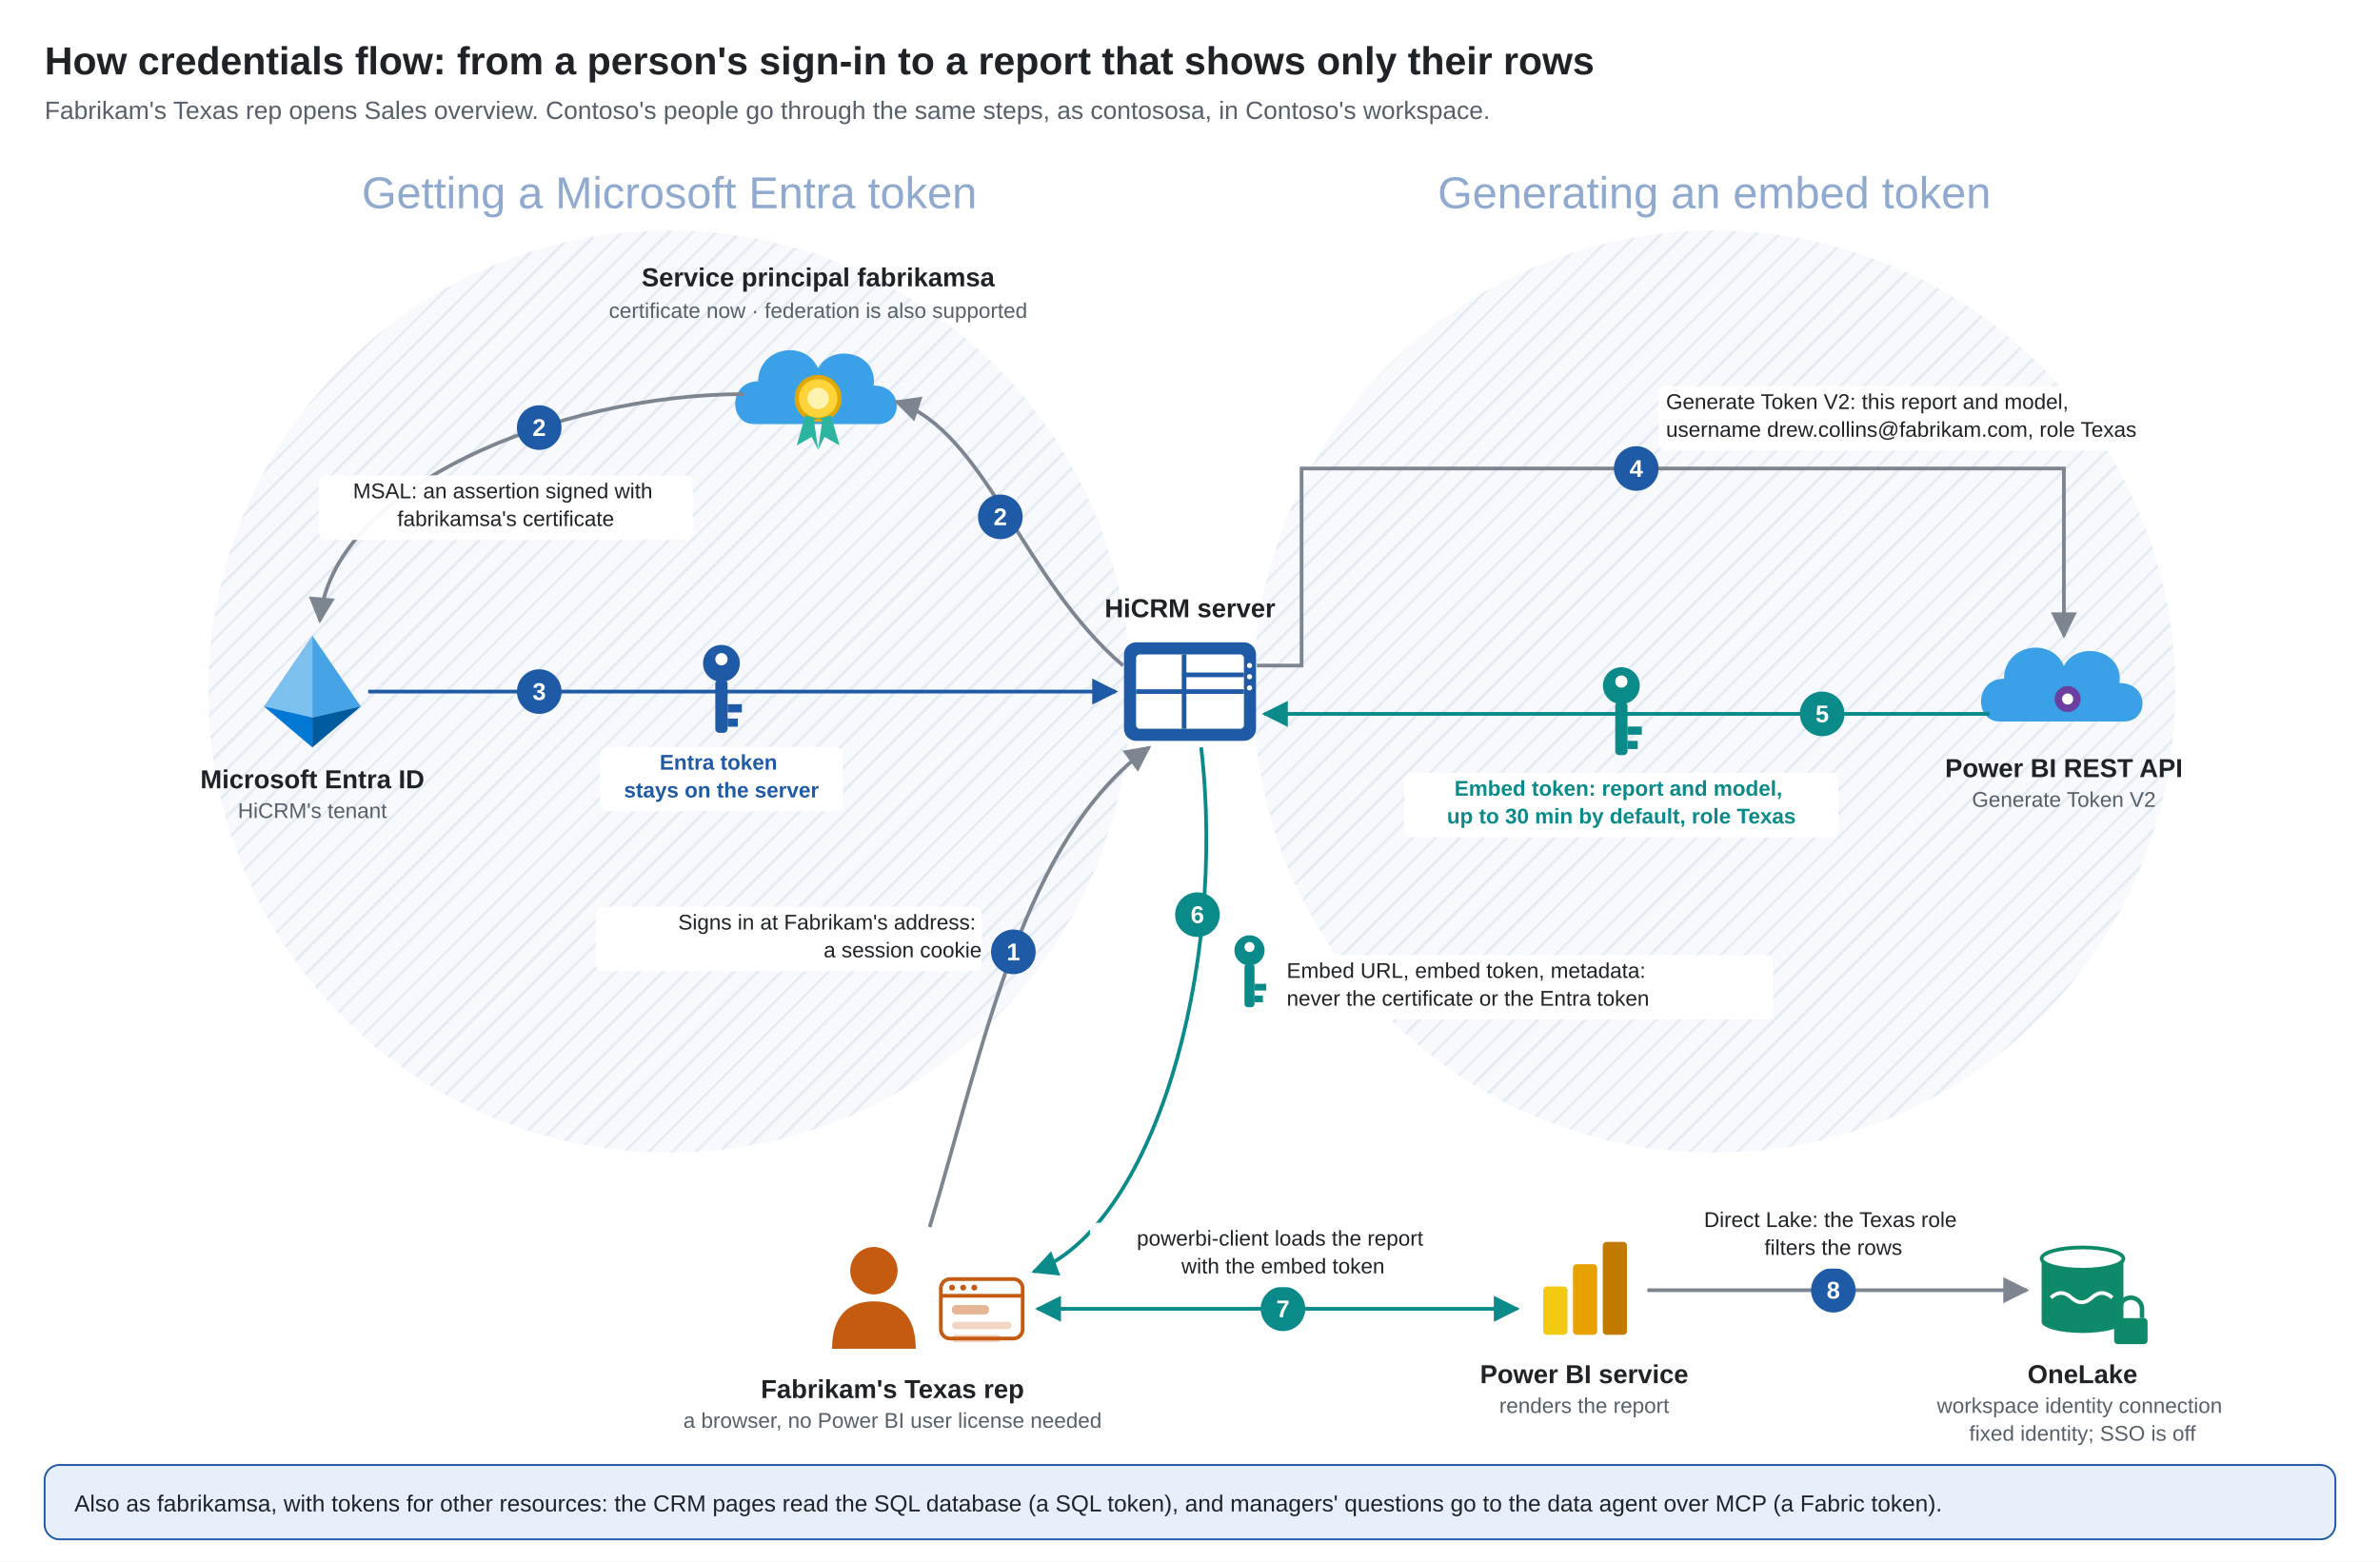
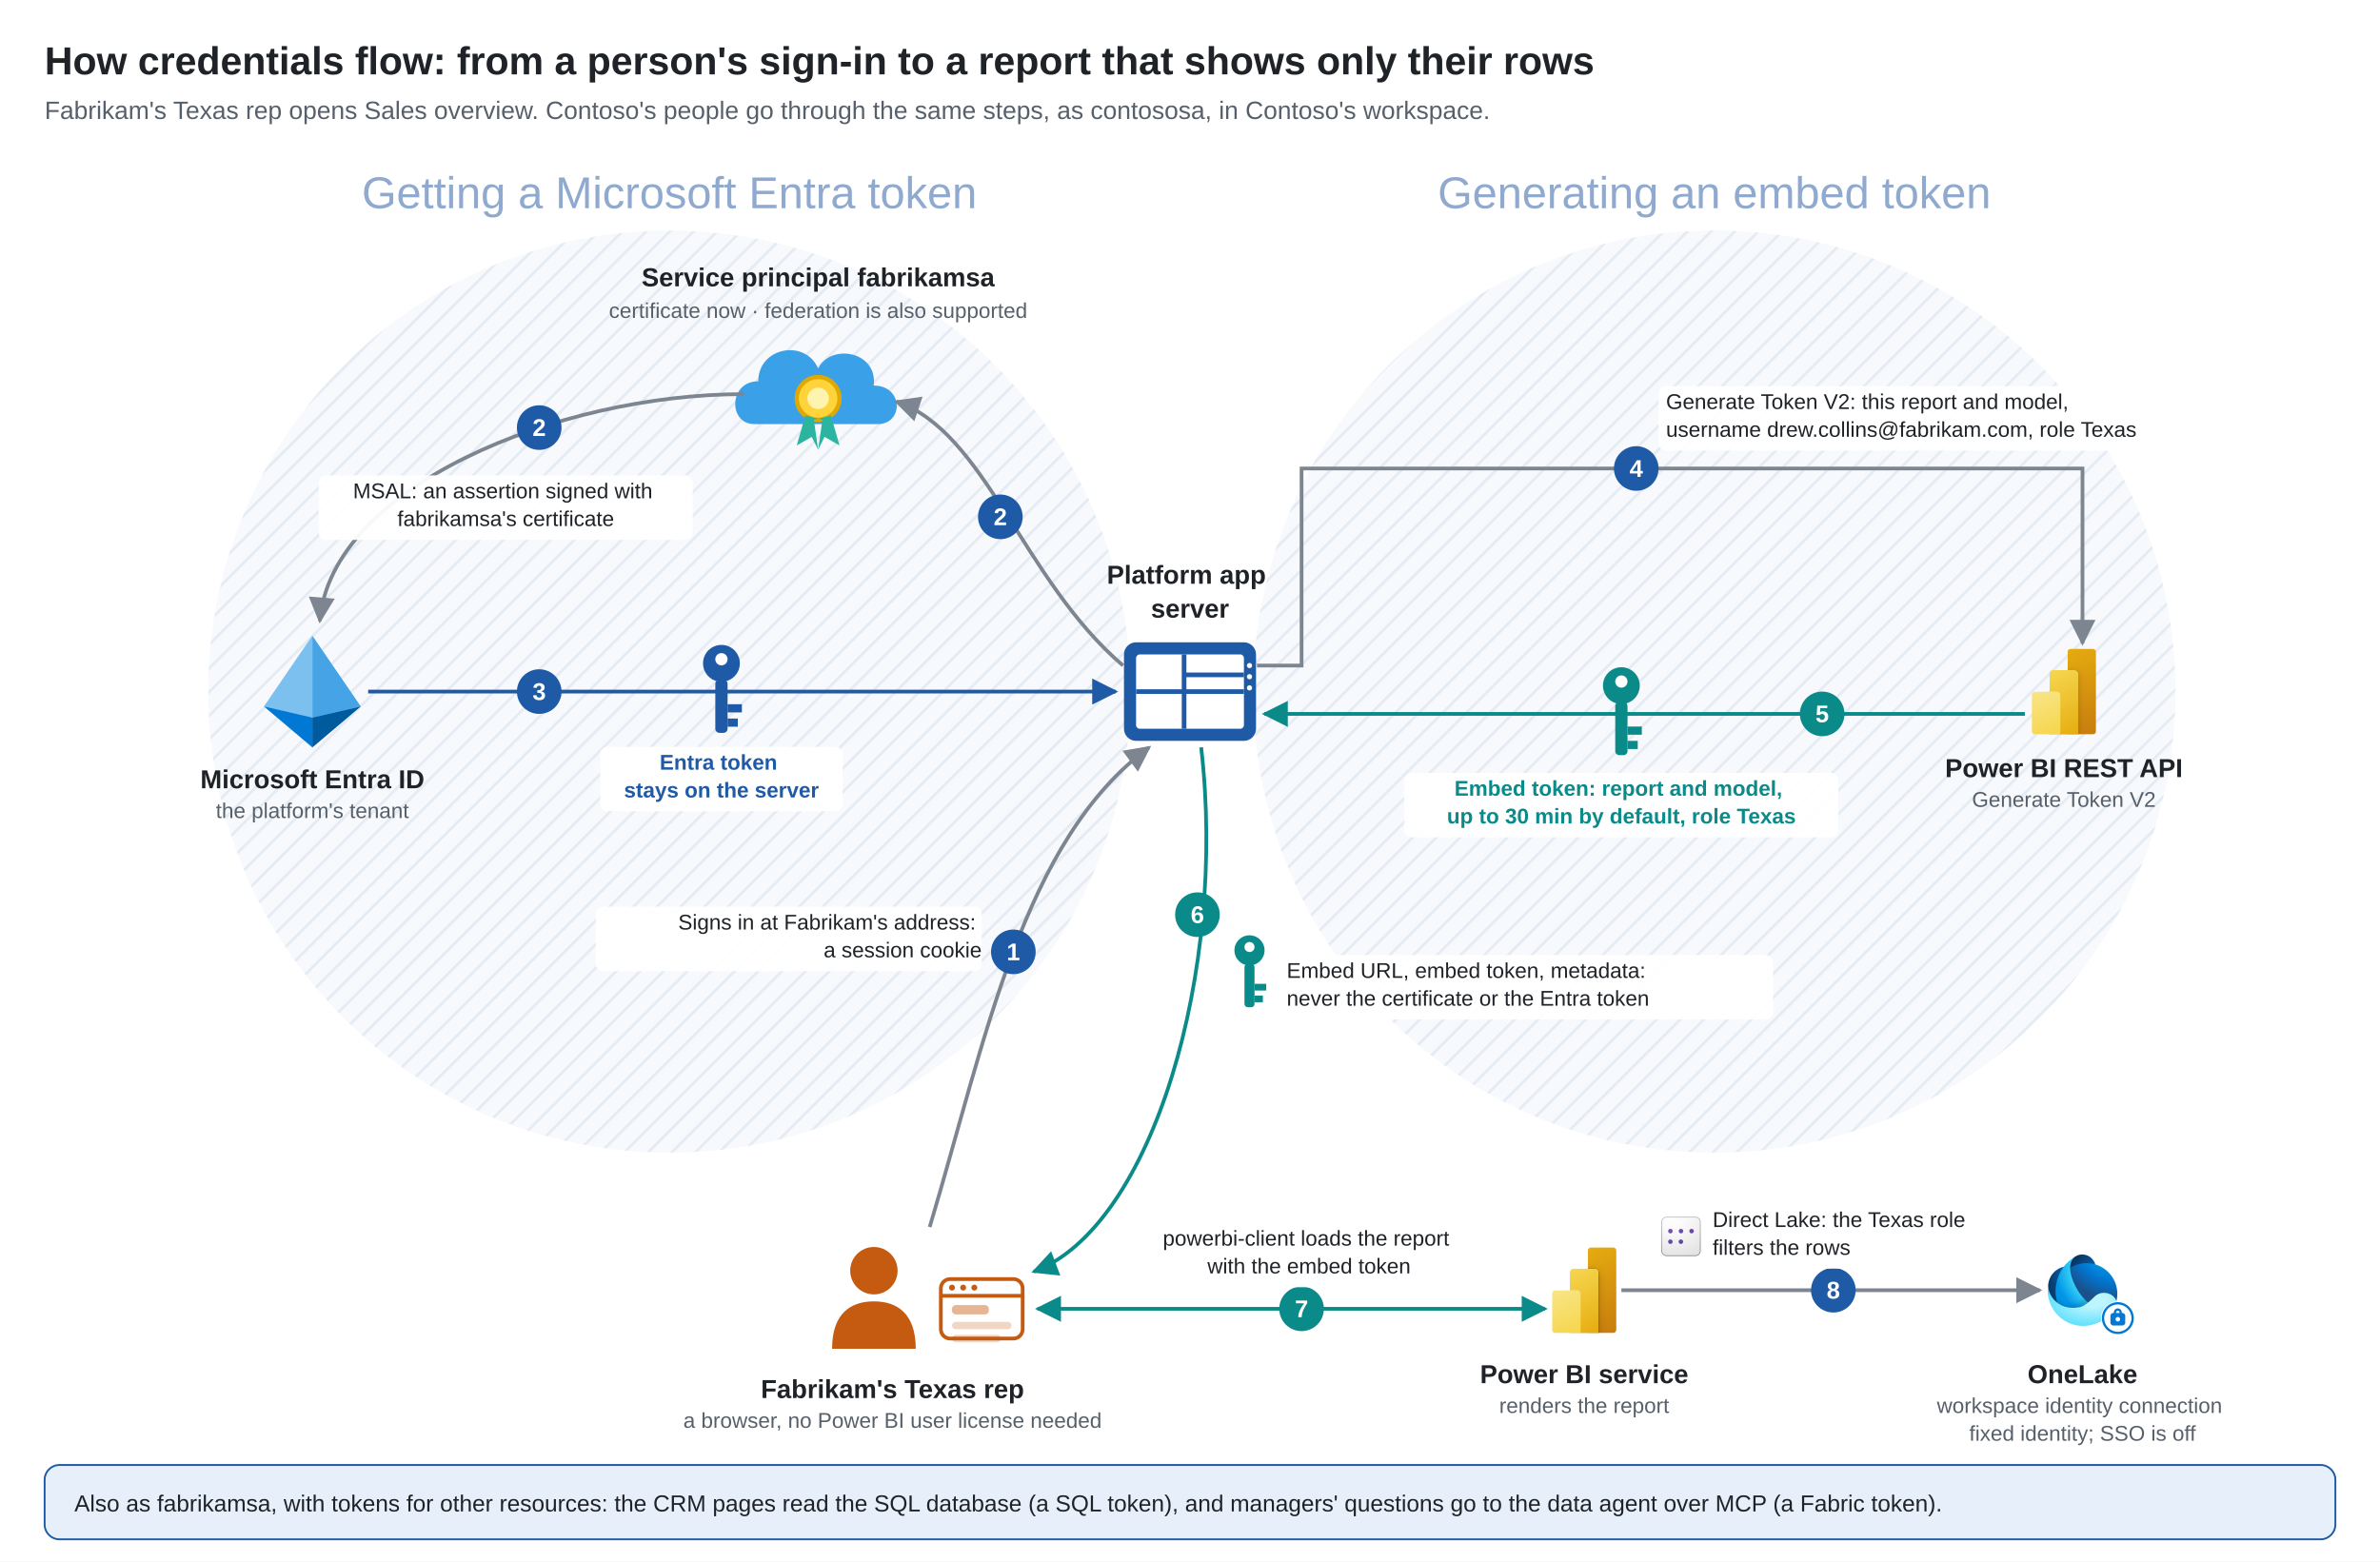
- <svg xmlns="http://www.w3.org/2000/svg" viewBox="0 0 1280 840" width="1280" height="840" role="img" aria-labelledby="t d" font-family="'Segoe UI', 'Helvetica Neue', Arial, sans-serif">
+ <svg xmlns="http://www.w3.org/2000/svg" xmlns:xlink="http://www.w3.org/1999/xlink" viewBox="0 0 1280 840" width="1280" height="840" role="img" aria-labelledby="t d" font-family="'Segoe UI', 'Helvetica Neue', Arial, sans-serif">
  <defs>
    <marker id="a-gray" viewBox="0 0 10 10" refX="9" refY="5" markerWidth="7" markerHeight="7" orient="auto-start-reverse">
      <path d="M0,0 L10,5 L0,10 z" fill="#7D8590" />
    </marker>
    <marker id="a-blue" viewBox="0 0 10 10" refX="9" refY="5" markerWidth="7" markerHeight="7" orient="auto-start-reverse">
      <path d="M0,0 L10,5 L0,10 z" fill="#1F5AA6" />
    </marker>
    <marker id="a-teal" viewBox="0 0 10 10" refX="9" refY="5" markerWidth="7" markerHeight="7" orient="auto-start-reverse">
      <path d="M0,0 L10,5 L0,10 z" fill="#0B8A8A" />
    </marker>
    <marker id="a-fab" viewBox="0 0 10 10" refX="9" refY="5" markerWidth="7" markerHeight="7" orient="auto-start-reverse">
      <path d="M0,0 L10,5 L0,10 z" fill="#C55A11" />
    </marker>
    <marker id="a-con" viewBox="0 0 10 10" refX="9" refY="5" markerWidth="7" markerHeight="7" orient="auto-start-reverse">
      <path d="M0,0 L10,5 L0,10 z" fill="#2E7D32" />
    </marker>
    <marker id="a-red" viewBox="0 0 10 10" refX="9" refY="5" markerWidth="7" markerHeight="7" orient="auto-start-reverse">
      <path d="M0,0 L10,5 L0,10 z" fill="#C62828" />
    </marker>
    <pattern id="hatch" width="9" height="9" patternUnits="userSpaceOnUse" patternTransform="rotate(45)">
      <rect width="9" height="9" fill="#F7F9FC" />
      <line x1="0" y1="0" x2="0" y2="9" stroke="#E6ECF4" stroke-width="3" />
    </pattern>
+     <g fill="none">
+       <mask id="fi-power-bi-1" width="30" height="40" x="9" y="4" maskUnits="userSpaceOnUse" style="mask-type:alpha">
+         <path fill="#fff" d="M25.667 5.667c0-.92.746-1.667 1.666-1.667h10C38.253 4 39 4.746 39 5.667v36.665c0 .92-.746 1.667-1.667 1.667H10.667c-.92 0-1.667-.746-1.667-1.667V25.666c0-.92.747-1.666 1.667-1.666h6.667v-8.334c0-.92.746-1.666 1.666-1.666h6.667z" />
+       </mask>
+       <filter id="fi-power-bi-2" width="19.999" height="36.666" x="14.001" y="11.5" color-interpolation-filters="sRGB" filterUnits="userSpaceOnUse">
+         <feFlood flood-opacity="0" result="BackgroundImageFix" />
+         <feColorMatrix in="SourceAlpha" result="hardAlpha" values="0 0 0 0 0 0 0 0 0 0 0 0 0 0 0 0 0 0 127 0" />
+         <feOffset dy=".158" />
+         <feGaussianBlur stdDeviation=".158" />
+         <feColorMatrix values="0 0 0 0 0 0 0 0 0 0 0 0 0 0 0 0 0 0 0.2 0" />
+         <feBlend in2="BackgroundImageFix" result="effect1_dropShadow_56017_40862" />
+         <feColorMatrix in="SourceAlpha" result="hardAlpha" values="0 0 0 0 0 0 0 0 0 0 0 0 0 0 0 0 0 0 127 0" />
+         <feOffset dy=".833" />
+         <feGaussianBlur stdDeviation="1.667" />
+         <feColorMatrix values="0 0 0 0 0 0 0 0 0 0 0 0 0 0 0 0 0 0 0.18 0" />
+         <feBlend in2="effect1_dropShadow_56017_40862" result="effect2_dropShadow_56017_40862" />
+         <feBlend in="SourceGraphic" in2="effect2_dropShadow_56017_40862" result="shape" />
+       </filter>
+       <linearGradient id="fi-power-bi-3" x1="23.445" x2="41.027" y1="4" y2="41.268" gradientUnits="userSpaceOnUse">
+         <stop stop-color="#E6AD10" />
+         <stop offset="1" stop-color="#C87E0E" />
+       </linearGradient>
+       <linearGradient id="fi-power-bi-4" x1="17.333" x2="32.119" y1="14" y2="42.677" gradientUnits="userSpaceOnUse">
+         <stop stop-color="#F6D751" />
+         <stop offset="1" stop-color="#E6AD10" />
+       </linearGradient>
+       <linearGradient id="fi-power-bi-5" x1="8.999" x2="17.17" y1="24" y2="43.365" gradientUnits="userSpaceOnUse">
+         <stop stop-color="#F9E589" />
+         <stop offset="1" stop-color="#F6D751" />
+       </linearGradient>
+     </g>
+     <symbol id="fi-power-bi" viewBox="3.2 3.2 41.6 41.6">
+       <g fill="none">
+         <g mask="url(#fi-power-bi-1)">
+           <path fill="url(#fi-power-bi-3)" d="M39 4v39.999H25.667V4z" />
+           <g filter="url(#fi-power-bi-2)">
+             <path fill="url(#fi-power-bi-4)" d="M30.667 15.666V44H17.334v-30H29c.92 0 1.667.747 1.667 1.667" />
+           </g>
+           <path fill="url(#fi-power-bi-5)" d="M9 24v19.999h13.334V25.666c0-.92-.747-1.666-1.667-1.666z" />
+         </g>
+       </g>
+     </symbol>
+     <radialGradient id="fi-onelake-1" cx="0" cy="0" r="1" gradientTransform="rotate(134.83 18.217 8.044)scale(25.8925 33.4033)" gradientUnits="userSpaceOnUse">
+       <stop offset=".39" stop-color="#028FDC" />
+       <stop offset=".59" stop-color="#0078D4" />
+       <stop offset="1" stop-color="#1A508B" />
+     </radialGradient>
+     <radialGradient id="fi-onelake-2" cx="0" cy="0" r="1" gradientTransform="rotate(139.44 12.632 13.895)scale(23.3006 28.7495)" gradientUnits="userSpaceOnUse">
+       <stop offset=".46" stop-color="#40D9FA" />
+       <stop offset=".9" stop-color="#0095E6" />
+     </radialGradient>
+     <radialGradient id="fi-onelake-3" cx="0" cy="0" r="1" gradientTransform="matrix(-2.65308 24.58184 -17.45831 -1.88425 18.408 11.264)" gradientUnits="userSpaceOnUse">
+       <stop offset=".77" stop-opacity="0" />
+       <stop offset="1" />
+     </radialGradient>
+     <radialGradient id="fi-onelake-4" cx="0" cy="0" r="1" gradientTransform="rotate(85.97 -.743 30.959)scale(38.4749 70.1578)" gradientUnits="userSpaceOnUse">
+       <stop offset=".1" stop-color="#BDF5FF" />
+       <stop offset=".47" stop-color="#40D9FA" />
+     </radialGradient>
+     <linearGradient id="fi-onelake-5" x1="39.509" x2="4.448" y1="16.973" y2="25.058" gradientUnits="userSpaceOnUse">
+       <stop offset=".2" stop-color="#028FDC" />
+       <stop offset=".51" stop-color="#0078D4" />
+       <stop offset="1" stop-color="#0B315B" />
+     </linearGradient>
+     <linearGradient id="fi-onelake-6" x1="41.995" x2="18.831" y1="27.841" y2="6.612" gradientUnits="userSpaceOnUse">
+       <stop offset=".04" stop-color="#028FDC" />
+       <stop offset=".46" stop-color="#0078D4" />
+       <stop offset="1" stop-color="#0B315B" />
+     </linearGradient>
+     <symbol id="fi-onelake" viewBox="3.2 3.2 41.6 41.6">
+       <g fill="currentColor">
+         <path fill="url(#fi-onelake-5)" d="M22.21 32.541c5.486-3.167 7.292-10.312 4.033-15.957-3.26-5.645-10.35-7.654-15.837-4.486S3.113 22.411 6.373 28.056s10.35 7.653 15.836 4.485Z" />
+         <path fill="url(#fi-onelake-6)" d="M29.371 16.715c2.849-2.85 2.781-7.537-.152-10.468-2.932-2.932-7.62-2.998-10.468-.148-2.849 2.85-2.78 7.536.152 10.468 2.933 2.931 7.62 2.998 10.468.148" />
+         <path fill="url(#fi-onelake-1)" d="M26.299 43.22c9.487 0 17.178-7.692 17.178-17.18S35.787 8.862 26.299 8.862 9.12 16.553 9.12 26.041s7.691 17.178 17.179 17.178Z" />
+         <path fill="url(#fi-onelake-2)" fill-rule="evenodd" d="M19.569 5.387c-10.085 6.23-13.61 19.35-7.815 29.845q.585 1.067 1.274 2.039l.45.069 9.966 3.327 9.468-6.343c-1.585.05-8.18-3.693-12.49-11.872-5.4-10.248-3.173-14.982-.843-17.065z" clip-rule="evenodd" />
+         <path fill="url(#fi-onelake-3)" fill-opacity=".2" fill-rule="evenodd" d="M19.569 5.387c-10.085 6.23-13.61 19.35-7.815 29.845q.585 1.067 1.274 2.039l.45.069 9.966 3.327 9.468-6.343c-1.585.05-8.18-3.693-12.49-11.872-5.4-10.248-3.173-14.982-.843-17.065z" clip-rule="evenodd" />
+         <path fill="url(#fi-onelake-4)" fill-rule="evenodd" d="M39.364 37.197a17.24 17.24 0 0 0 3.638-7.109c-1.708-4.877-8.58-6.25-12.34-2.433-2.889 2.927-5.89 5.385-8.146 5.825C9.469 36.041 3.919 25.287 4.873 20.339a19.8 19.8 0 0 0 .05 7.73C7.119 38.831 17.619 45.771 28.38 43.574a19.8 19.8 0 0 0 8.727-4.18s.04-.03.054-.045a20 20 0 0 0 2.202-2.157z" clip-rule="evenodd" />
+       </g>
+     </symbol>
+     <symbol id="fi-lock" viewBox="1.31 1.31 29.38 29.38">
+       <g fill="currentColor">
+         <path d="M12.5 11.499v-.5a3.5 3.5 0 0 1 7 0v.5h.5a2.5 2.5 0 0 1 2.5 2.5v6a2.5 2.5 0 0 1-2.5 2.5h-8a2.5 2.5 0 0 1-2.5-2.5v-6a2.5 2.5 0 0 1 2.5-2.5zm2-.5v.5h3v-.5a1.5 1.5 0 0 0-3 0m3.5 6a2 2 0 1 0-4 0 2 2 0 0 0 4 0" />
+         <path d="M2 15.999c0-7.732 6.268-14 14-14s14 6.268 14 14-6.268 14-14 14-14-6.268-14-14m14-12c-6.627 0-12 5.373-12 12s5.373 12 12 12 12-5.373 12-12-5.373-12-12-12" />
+       </g>
+     </symbol>
+     <linearGradient id="fi-semantic-model-1" x1="20.444" x2="27.022" y1="6" y2="58.622" gradientUnits="userSpaceOnUse">
+       <stop stop-color="#fff" />
+       <stop offset="1" stop-color="#EBEBEB" />
+     </linearGradient>
+     <linearGradient id="fi-semantic-model-2" x1="22.792" x2="29.793" y1="6" y2="58.511" gradientUnits="userSpaceOnUse">
+       <stop stop-color="#BBB" />
+       <stop offset="1" stop-color="#888" />
+     </linearGradient>
+     <linearGradient id="fi-semantic-model-3" x1="15" x2="32.481" y1="22" y2="51.717" gradientUnits="userSpaceOnUse">
+       <stop stop-color="#7751B8" />
+       <stop offset="1" stop-color="#5A409C" />
+     </linearGradient>
+     <linearGradient id="fi-semantic-model-4" x1="15" x2="32.481" y1="22" y2="51.717" gradientUnits="userSpaceOnUse">
+       <stop stop-color="#7751B8" />
+       <stop offset="1" stop-color="#5A409C" />
+     </linearGradient>
+     <linearGradient id="fi-semantic-model-5" x1="15" x2="32.481" y1="22" y2="51.717" gradientUnits="userSpaceOnUse">
+       <stop stop-color="#7751B8" />
+       <stop offset="1" stop-color="#5A409C" />
+     </linearGradient>
+     <linearGradient id="fi-semantic-model-6" x1="15" x2="32.481" y1="22" y2="51.717" gradientUnits="userSpaceOnUse">
+       <stop stop-color="#7751B8" />
+       <stop offset="1" stop-color="#5A409C" />
+     </linearGradient>
+     <linearGradient id="fi-semantic-model-7" x1="15" x2="32.481" y1="22" y2="51.717" gradientUnits="userSpaceOnUse">
+       <stop stop-color="#7751B8" />
+       <stop offset="1" stop-color="#5A409C" />
+     </linearGradient>
+     <radialGradient id="fi-semantic-model-8" cx="0" cy="0" r="1" gradientTransform="matrix(27.4444 41.16672 -35.62501 23.74995 22.61 19.541)" gradientUnits="userSpaceOnUse">
+       <stop offset=".177" stop-color="#fff" />
+       <stop offset="1" stop-color="#B8B8B8" />
+     </radialGradient>
+     <symbol id="fi-semantic-model" viewBox="4.96 4.96 54.08 54.08">
+       <g fill="currentColor">
+         <path fill="url(#fi-semantic-model-1)" d="M6 13a7 7 0 0 1 7-7h38a7 7 0 0 1 7 7v38a7 7 0 0 1-7 7H13a7 7 0 0 1-7-7z" />
+         <path fill="url(#fi-semantic-model-8)" fill-opacity=".2" d="M6 13a7 7 0 0 1 7-7h38a7 7 0 0 1 7 7v38a7 7 0 0 1-7 7H13a7 7 0 0 1-7-7z" />
+         <path fill="url(#fi-semantic-model-2)" fill-rule="evenodd" d="M51 7H13a6 6 0 0 0-6 6v38a6 6 0 0 0 6 6h38a6 6 0 0 0 6-6V13a6 6 0 0 0-6-6M13 6a7 7 0 0 0-7 7v38a7 7 0 0 0 7 7h38a7 7 0 0 0 7-7V13a7 7 0 0 0-7-7z" clip-rule="evenodd" />
+         <path fill="url(#fi-semantic-model-3)" d="M18 28a3 3 0 1 0 0-6 3 3 0 0 0 0 6" />
+         <path fill="url(#fi-semantic-model-4)" d="M32 28a3 3 0 1 0 0-6 3 3 0 0 0 0 6" />
+         <path fill="url(#fi-semantic-model-5)" d="M34.873 39a3 3 0 1 1-6 0 3 3 0 0 1 6 0" />
+         <path fill="url(#fi-semantic-model-6)" d="M18 42a3 3 0 1 0 0-6 3 3 0 0 0 0 6" />
+         <path fill="url(#fi-semantic-model-7)" d="M49 25a3 3 0 1 1-6 0 3 3 0 0 1 6 0" />
+       </g>
+     </symbol>
  </defs>
  <rect width="1280" height="840" fill="#FFFFFF" />
  <text x="24" y="40" font-size="21" font-weight="700" fill="#1F2328" text-anchor="start">
    <tspan x="24" dy="0">How credentials flow: from a person's sign-in to a report that shows only their rows</tspan>
  </text>
  <text x="24" y="64" font-size="13.5" font-weight="400" fill="#57606A" text-anchor="start">
    <tspan x="24" dy="0">Fabrikam's Texas rep opens Sales overview. Contoso's people go through the same steps, as contososa, in Contoso's workspace.</tspan>
  </text>
  <circle cx="360" cy="372" r="248" fill="url(#hatch)" />
  <circle cx="922" cy="372" r="248" fill="url(#hatch)" />
  <text x="360" y="112" font-size="24" font-weight="400" fill="#8FA9CF" text-anchor="middle">
    <tspan x="360" dy="0">Getting a Microsoft Entra token</tspan>
  </text>
  <text x="922" y="112" font-size="24" font-weight="400" fill="#8FA9CF" text-anchor="middle">
    <tspan x="922" dy="0">Generating an embed token</tspan>
  </text>
  <g>
    <rect x="605" y="346" width="70" height="52" rx="6" fill="#1F5AA6" stroke="#1F5AA6" stroke-width="1" />
    <rect x="611" y="352" width="58" height="40" rx="2" fill="#FFFFFF" stroke="none" stroke-width="1" />
    <path d="M611,372 H669 M636.818,352 V392 M636.818,363 H669" stroke="#1F5AA6" stroke-width="2.5" />
    <circle cx="672" cy="358" r="1.4" fill="#FFFFFF" />
    <circle cx="672" cy="364" r="1.4" fill="#FFFFFF" />
    <circle cx="672" cy="370" r="1.4" fill="#FFFFFF" />
  </g>
-   <text x="640" y="332" font-size="14" font-weight="700" fill="#1F2328" text-anchor="middle">
-     <tspan x="640" dy="0">HiCRM server</tspan>
+   <text x="640" y="314" font-size="14" font-weight="700" fill="#1F2328" text-anchor="middle">
+     <tspan x="640" dy="0">Platform app</tspan>
+     <tspan x="640" dy="18.2">server</tspan>
  </text>
  <g transform="translate(440 212) scale(1.15)">
    <g transform="translate(0 0) scale(1)">
      <path d="M-30,14 C-42,14 -42,-6 -28,-6 C-28,-22 -6,-26 0,-12 C6,-24 28,-20 26,-4 C40,-4 40,14 28,14 Z" fill="#3AA0E8" />
    </g>
    <circle cx="0" cy="2" r="10" fill="#FFD43B" stroke="#E0A800" stroke-width="2" />
    <circle cx="0" cy="2" r="5" fill="#FFF3B0" />
    <path d="M-6,10 L-10,24 L-3,20 L0,26 L2,12 Z M6,10 L10,24 L3,20 L0,26 L-2,12 Z" fill="#2BB5A0" />
  </g>
  <text x="440" y="154" font-size="14" font-weight="700" fill="#1F2328" text-anchor="middle">
    <tspan x="440" dy="0">Service principal fabrikamsa</tspan>
  </text>
  <text x="440" y="171" font-size="11.5" font-weight="400" fill="#57606A" text-anchor="middle">
    <tspan x="440" dy="0">certificate now · federation is also supported</tspan>
  </text>
  <g transform="translate(168 372) scale(1)">
    <path d="M0,-30 L26,8 L0,30 L-26,8 Z" fill="#9BD0F5" />
    <path d="M0,-30 L26,8 L0,14 Z" fill="#46A3E6" />
    <path d="M0,-30 L-26,8 L0,14 Z" fill="#7BC0EE" />
    <path d="M-26,8 L0,30 L0,14 Z" fill="#0078D4" />
    <path d="M26,8 L0,30 L0,14 Z" fill="#005A9E" />
  </g>
  <text x="168" y="424" font-size="14" font-weight="700" fill="#1F2328" text-anchor="middle">
    <tspan x="168" dy="0">Microsoft Entra ID</tspan>
  </text>
  <text x="168" y="440" font-size="11.5" font-weight="400" fill="#57606A" text-anchor="middle">
-     <tspan x="168" dy="0">HiCRM's tenant</tspan>
-   </text>
-   <g transform="translate(1110 372) scale(1.15)">
-     <path d="M-30,14 C-42,14 -42,-6 -28,-6 C-28,-22 -6,-26 0,-12 C6,-24 28,-20 26,-4 C40,-4 40,14 28,14 Z" fill="#3AA0E8" />
-   </g>
-   <circle cx="1112" cy="376" r="7" fill="#6B3FA0" />
-   <circle cx="1112" cy="376" r="3" fill="#FFFFFF" />
+     <tspan x="168" dy="0">the platform's tenant</tspan>
+   </text>
+   <use href="#fi-power-bi" xlink:href="#fi-power-bi" x="1086" y="348" width="48" height="48" />
  <text x="1110" y="418" font-size="14" font-weight="700" fill="#1F2328" text-anchor="middle">
    <tspan x="1110" dy="0">Power BI REST API</tspan>
  </text>
  <text x="1110" y="434" font-size="11.5" font-weight="400" fill="#57606A" text-anchor="middle">
    <tspan x="1110" dy="0">Generate Token V2</tspan>
  </text>
  <g transform="translate(470 700) scale(1.5)">
    <circle cx="0" cy="-11" r="8.5" fill="#C55A11" />
    <path d="M-15,17 C-15,4 -8,0 0,0 C8,0 15,4 15,17 Z" fill="#C55A11" />
  </g>
  <g>
    <rect x="506" y="688" width="44" height="32" rx="5" fill="#FFFFFF" stroke="#C55A11" stroke-width="2" />
    <path d="M506,697 H550" stroke="#C55A11" stroke-width="2" />
    <circle cx="512" cy="692.6" r="1.6" fill="#C55A11" />
    <circle cx="518" cy="692.6" r="1.6" fill="#C55A11" />
    <circle cx="524" cy="692.6" r="1.6" fill="#C55A11" />
    <rect x="512" y="702" width="19.8" height="5" rx="2" fill="#C55A11" opacity="0.45" />
    <rect x="512" y="711" width="32" height="4" rx="2" fill="#C55A11" opacity="0.25" />
    <rect x="512" y="718" width="26.4" height="4" rx="2" fill="#C55A11" opacity="0.25" />
  </g>
  <text x="480" y="752" font-size="14" font-weight="700" fill="#1F2328" text-anchor="middle">
    <tspan x="480" dy="0">Fabrikam's Texas rep</tspan>
  </text>
  <text x="480" y="768" font-size="11.5" font-weight="400" fill="#57606A" text-anchor="middle">
    <tspan x="480" dy="0">a browser, no Power BI user license needed</tspan>
  </text>
-   <g transform="translate(852 694) scale(1)">
-     <rect x="-22" y="-2" width="13" height="26" rx="2" fill="#F2C811" />
-     <rect x="-6" y="-14" width="13" height="38" rx="2" fill="#E8A200" />
-     <rect x="10" y="-26" width="13" height="50" rx="2" fill="#C27A00" />
-   </g>
+   <use href="#fi-power-bi" xlink:href="#fi-power-bi" x="828" y="670" width="48" height="48" />
  <text x="852" y="744" font-size="14" font-weight="700" fill="#1F2328" text-anchor="middle">
    <tspan x="852" dy="0">Power BI service</tspan>
  </text>
  <text x="852" y="760" font-size="11.5" font-weight="400" fill="#57606A" text-anchor="middle">
    <tspan x="852" dy="0">renders the report</tspan>
  </text>
-   <g>
-     <path d="M1098,677 V711 A22,6 0 0 0 1142,711 V677" fill="#0E8A6A" />
-     <ellipse cx="1120" cy="677" rx="22" ry="6" fill="#FFFFFF" stroke="#0E8A6A" stroke-width="2" />
-     <path d="M1103,698 q5.5,-5 11,0 t11,0 t11,0" fill="none" stroke="#FFFFFF" stroke-width="2" />
-   </g>
-   <g>
-     <path d="M1140,709 v-5 a6,6 0 0 1 12,0 v5" fill="none" stroke="#0E8A6A" stroke-width="2.4" />
-     <rect x="1137" y="709" width="18" height="14" rx="2" fill="#0E8A6A" />
+   <use href="#fi-onelake" xlink:href="#fi-onelake" x="1100" y="674" width="40" height="40" />
+   <circle cx="1139" cy="709" r="9" fill="#FFFFFF" />
+   <g color="#0078D4">
+     <use href="#fi-lock" xlink:href="#fi-lock" x="1130" y="700" width="18" height="18" />
  </g>
  <text x="1120" y="744" font-size="14" font-weight="700" fill="#1F2328" text-anchor="middle">
    <tspan x="1120" dy="0">OneLake</tspan>
  </text>
  <text x="1120" y="760" font-size="11.5" font-weight="400" fill="#57606A" text-anchor="middle">
    <tspan x="1120" dy="0">workspace identity connection</tspan>
    <tspan x="1120" dy="14.95">fixed identity; SSO is off</tspan>
  </text>
  <path d="M500,660 C530,560 550,452 618,402" fill="none" stroke="#7D8590" stroke-width="2" marker-end="url(#a-gray)" />
  <circle cx="545" cy="512" r="12" fill="#1F5AA6" />
  <text x="545" y="516.5" font-size="13" font-weight="700" fill="#FFFFFF" text-anchor="middle">
    <tspan x="545" dy="0">1</tspan>
  </text>
  <rect x="320.4" y="487.7" width="207.6" height="34.7" rx="4" fill="#FFFFFF" opacity="0.94" />
  <text x="528" y="500" font-size="11.5" font-weight="400" fill="#1F2328" text-anchor="end">
    <tspan x="528" dy="0">Signs in at Fabrikam's address:</tspan>
    <tspan x="528" dy="14.95">a session cookie</tspan>
  </text>
  <path d="M604,358 C550,312 530,232 482,216" fill="none" stroke="#7D8590" stroke-width="2" marker-end="url(#a-gray)" />
  <circle cx="538" cy="278" r="12" fill="#1F5AA6" />
  <text x="538" y="282.5" font-size="13" font-weight="700" fill="#FFFFFF" text-anchor="middle">
    <tspan x="538" dy="0">2</tspan>
  </text>
  <path d="M400,212 C300,212 178,262 172,334" fill="none" stroke="#7D8590" stroke-width="2" marker-end="url(#a-gray)" />
  <circle cx="290" cy="230" r="12" fill="#1F5AA6" />
  <text x="290" y="234.5" font-size="13" font-weight="700" fill="#FFFFFF" text-anchor="middle">
    <tspan x="290" dy="0">2</tspan>
  </text>
  <rect x="171.4" y="255.7" width="201.2" height="34.7" rx="4" fill="#FFFFFF" opacity="0.94" />
  <text x="272" y="268" font-size="11.5" font-weight="400" fill="#1F2328" text-anchor="middle">
    <tspan x="272" dy="0">MSAL: an assertion signed with</tspan>
    <tspan x="272" dy="14.95">fabrikamsa's certificate</tspan>
  </text>
  <path d="M198,372 H600" fill="none" stroke="#1F5AA6" stroke-width="2" marker-end="url(#a-blue)" />
  <g transform="translate(388 370) scale(1.1)">
    <circle cx="0" cy="-12" r="9" fill="#1F5AA6" />
    <circle cx="0" cy="-14" r="3" fill="#FFFFFF" />
    <rect x="-3" y="-4" width="6" height="26" rx="2" fill="#1F5AA6" />
    <rect x="3" y="8" width="7" height="4" fill="#1F5AA6" />
    <rect x="3" y="15" width="5" height="4" fill="#1F5AA6" />
  </g>
  <circle cx="290" cy="372" r="12" fill="#1F5AA6" />
  <text x="290" y="376.5" font-size="13" font-weight="700" fill="#FFFFFF" text-anchor="middle">
    <tspan x="290" dy="0">3</tspan>
  </text>
  <rect x="322.8" y="401.7" width="130.4" height="34.7" rx="4" fill="#FFFFFF" opacity="0.94" />
  <text x="388" y="414" font-size="11.5" font-weight="600" fill="#1F5AA6" text-anchor="middle">
    <tspan x="388" dy="0">Entra token</tspan>
    <tspan x="388" dy="14.95">stays on the server</tspan>
  </text>
-   <path d="M676,358 H700 V252 H1110 V342" fill="none" stroke="#7D8590" stroke-width="2" marker-end="url(#a-gray)" />
+   <path d="M676,358 H700 V252 H1120 V346" fill="none" stroke="#7D8590" stroke-width="2" marker-end="url(#a-gray)" />
  <circle cx="880" cy="252" r="12" fill="#1F5AA6" />
  <text x="880" y="256.5" font-size="13" font-weight="700" fill="#FFFFFF" text-anchor="middle">
    <tspan x="880" dy="0">4</tspan>
  </text>
  <rect x="892.0" y="207.7" width="304.2" height="34.7" rx="4" fill="#FFFFFF" opacity="0.94" />
  <text x="896" y="220" font-size="11.5" font-weight="400" fill="#1F2328" text-anchor="start">
    <tspan x="896" dy="0">Generate Token V2: this report and model,</tspan>
    <tspan x="896" dy="14.95">username drew.collins@fabrikam.com, role Texas</tspan>
  </text>
-   <path d="M1070,384 H680" fill="none" stroke="#0B8A8A" stroke-width="2" marker-end="url(#a-teal)" />
+   <path d="M1089,384 H680" fill="none" stroke="#0B8A8A" stroke-width="2" marker-end="url(#a-teal)" />
  <g transform="translate(872 382) scale(1.1)">
    <circle cx="0" cy="-12" r="9" fill="#0B8A8A" />
    <circle cx="0" cy="-14" r="3" fill="#FFFFFF" />
    <rect x="-3" y="-4" width="6" height="26" rx="2" fill="#0B8A8A" />
    <rect x="3" y="8" width="7" height="4" fill="#0B8A8A" />
    <rect x="3" y="15" width="5" height="4" fill="#0B8A8A" />
  </g>
  <circle cx="980" cy="384" r="12" fill="#0B8A8A" />
  <text x="980" y="388.5" font-size="13" font-weight="700" fill="#FFFFFF" text-anchor="middle">
    <tspan x="980" dy="0">5</tspan>
  </text>
  <rect x="755.3" y="415.7" width="233.4" height="34.7" rx="4" fill="#FFFFFF" opacity="0.94" />
  <text x="872" y="428" font-size="11.5" font-weight="600" fill="#0B8A8A" text-anchor="middle">
    <tspan x="872" dy="0">Embed token: report and model,</tspan>
    <tspan x="872" dy="14.95">up to 30 min by default, role Texas</tspan>
  </text>
  <path d="M646,402 C660,522 620,660 556,684" fill="none" stroke="#0B8A8A" stroke-width="2" marker-end="url(#a-teal)" />
  <g transform="translate(672 522) scale(0.9)">
    <circle cx="0" cy="-12" r="9" fill="#0B8A8A" />
    <circle cx="0" cy="-14" r="3" fill="#FFFFFF" />
    <rect x="-3" y="-4" width="6" height="26" rx="2" fill="#0B8A8A" />
    <rect x="3" y="8" width="7" height="4" fill="#0B8A8A" />
    <rect x="3" y="15" width="5" height="4" fill="#0B8A8A" />
  </g>
  <circle cx="644" cy="492" r="12" fill="#0B8A8A" />
  <text x="644" y="496.5" font-size="13" font-weight="700" fill="#FFFFFF" text-anchor="middle">
    <tspan x="644" dy="0">6</tspan>
  </text>
  <rect x="688.0" y="513.7" width="265.6" height="34.7" rx="4" fill="#FFFFFF" opacity="0.94" />
  <text x="692" y="526" font-size="11.5" font-weight="400" fill="#1F2328" text-anchor="start">
    <tspan x="692" dy="0">Embed URL, embed token, metadata:</tspan>
    <tspan x="692" dy="14.95">never the certificate or the Entra token</tspan>
  </text>
-   <path d="M558,704 H816" fill="none" stroke="#0B8A8A" stroke-width="2" marker-end="url(#a-teal)" marker-start="url(#a-teal)" />
-   <circle cx="690" cy="704" r="12" fill="#0B8A8A" />
-   <text x="690" y="708.5" font-size="13" font-weight="700" fill="#FFFFFF" text-anchor="middle">
-     <tspan x="690" dy="0">7</tspan>
-   </text>
-   <rect x="586.2" y="657.7" width="207.6" height="34.7" rx="4" fill="#FFFFFF" opacity="0.94" />
-   <text x="690" y="670" font-size="11.5" font-weight="400" fill="#1F2328" text-anchor="middle">
-     <tspan x="690" dy="0">powerbi-client loads the report</tspan>
-     <tspan x="690" dy="14.95">with the embed token</tspan>
-   </text>
-   <path d="M886,694 H1090" fill="none" stroke="#7D8590" stroke-width="2" marker-end="url(#a-gray)" />
+   <path d="M558,704 H831" fill="none" stroke="#0B8A8A" stroke-width="2" marker-end="url(#a-teal)" marker-start="url(#a-teal)" />
+   <circle cx="700" cy="704" r="12" fill="#0B8A8A" />
+   <text x="700" y="708.5" font-size="13" font-weight="700" fill="#FFFFFF" text-anchor="middle">
+     <tspan x="700" dy="0">7</tspan>
+   </text>
+   <rect x="600.2" y="657.7" width="207.6" height="34.7" rx="4" fill="#FFFFFF" opacity="0.94" />
+   <text x="704" y="670" font-size="11.5" font-weight="400" fill="#1F2328" text-anchor="middle">
+     <tspan x="704" dy="0">powerbi-client loads the report</tspan>
+     <tspan x="704" dy="14.95">with the embed token</tspan>
+   </text>
+   <path d="M872,694 H1097" fill="none" stroke="#7D8590" stroke-width="2" marker-end="url(#a-gray)" />
  <circle cx="986" cy="694" r="12" fill="#1F5AA6" />
  <text x="986" y="698.5" font-size="13" font-weight="700" fill="#FFFFFF" text-anchor="middle">
    <tspan x="986" dy="0">8</tspan>
  </text>
-   <rect x="895.1" y="647.7" width="181.9" height="34.7" rx="4" fill="#FFFFFF" opacity="0.94" />
-   <text x="986" y="660" font-size="11.5" font-weight="400" fill="#1F2328" text-anchor="middle">
-     <tspan x="986" dy="0">Direct Lake: the Texas role</tspan>
-     <tspan x="986" dy="14.95">filters the rows</tspan>
+   <rect x="889.1" y="647.7" width="209.9" height="34.7" rx="4" fill="#FFFFFF" opacity="0.94" />
+   <use href="#fi-semantic-model" xlink:href="#fi-semantic-model" x="893.06" y="654.05" width="22" height="22" />
+   <text x="921.06" y="660" font-size="11.5" font-weight="400" fill="#1F2328" text-anchor="start">
+     <tspan x="921.06" dy="0">Direct Lake: the Texas role</tspan>
+     <tspan x="921.06" dy="14.95">filters the rows</tspan>
  </text>
  <rect x="24" y="788" width="1232" height="40" rx="8" fill="#E7F0FA" stroke="#1F5AA6" stroke-width="1" />
  <text x="40" y="813" font-size="12.5" font-weight="400" fill="#1F2328" text-anchor="start">
    <tspan x="40" dy="0">Also as fabrikamsa, with tokens for other resources: the CRM pages read the SQL database (a SQL token), and managers' questions go to the data agent over MCP (a Fabric token).</tspan>
  </text>
</svg>
